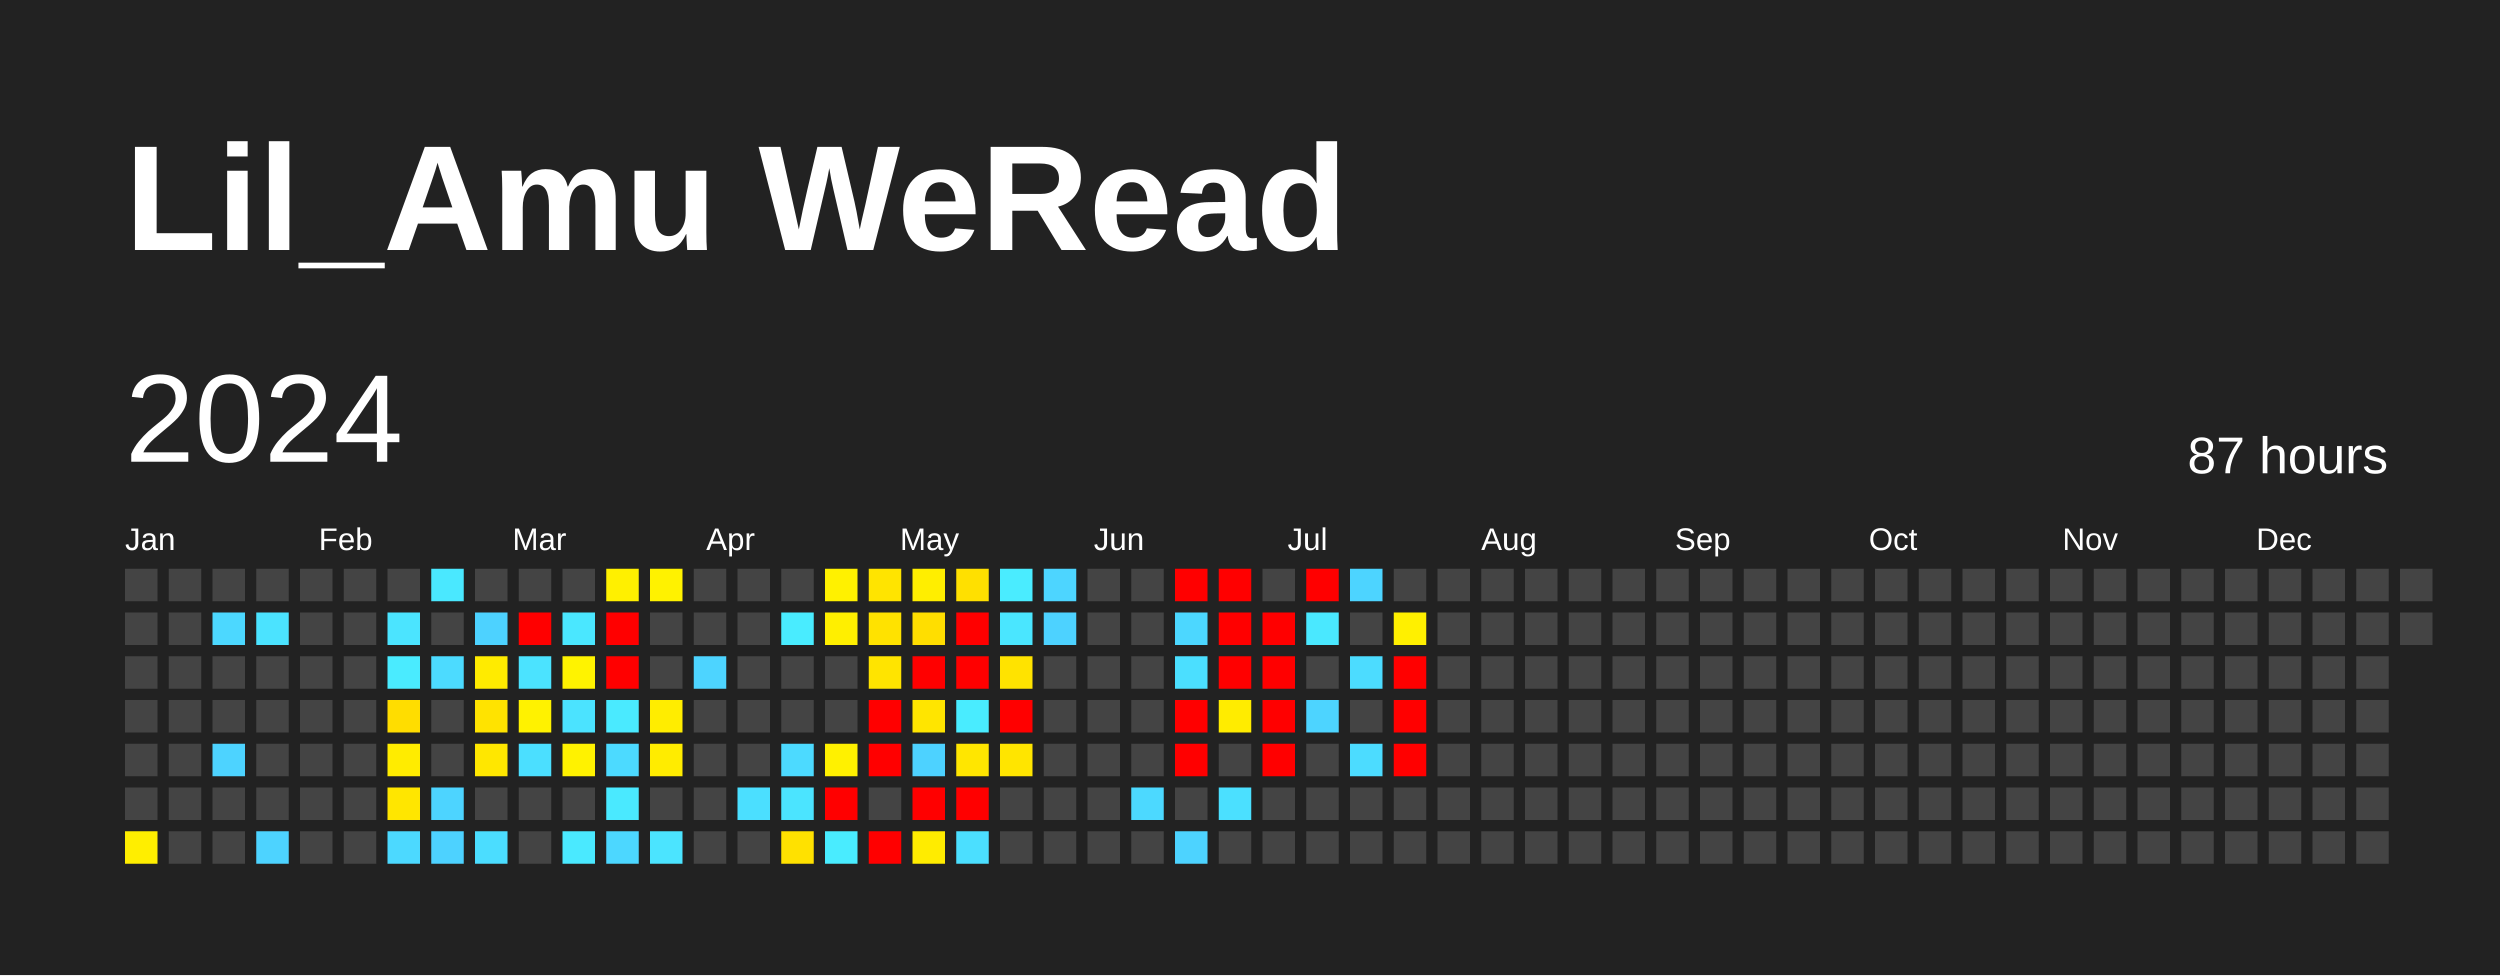
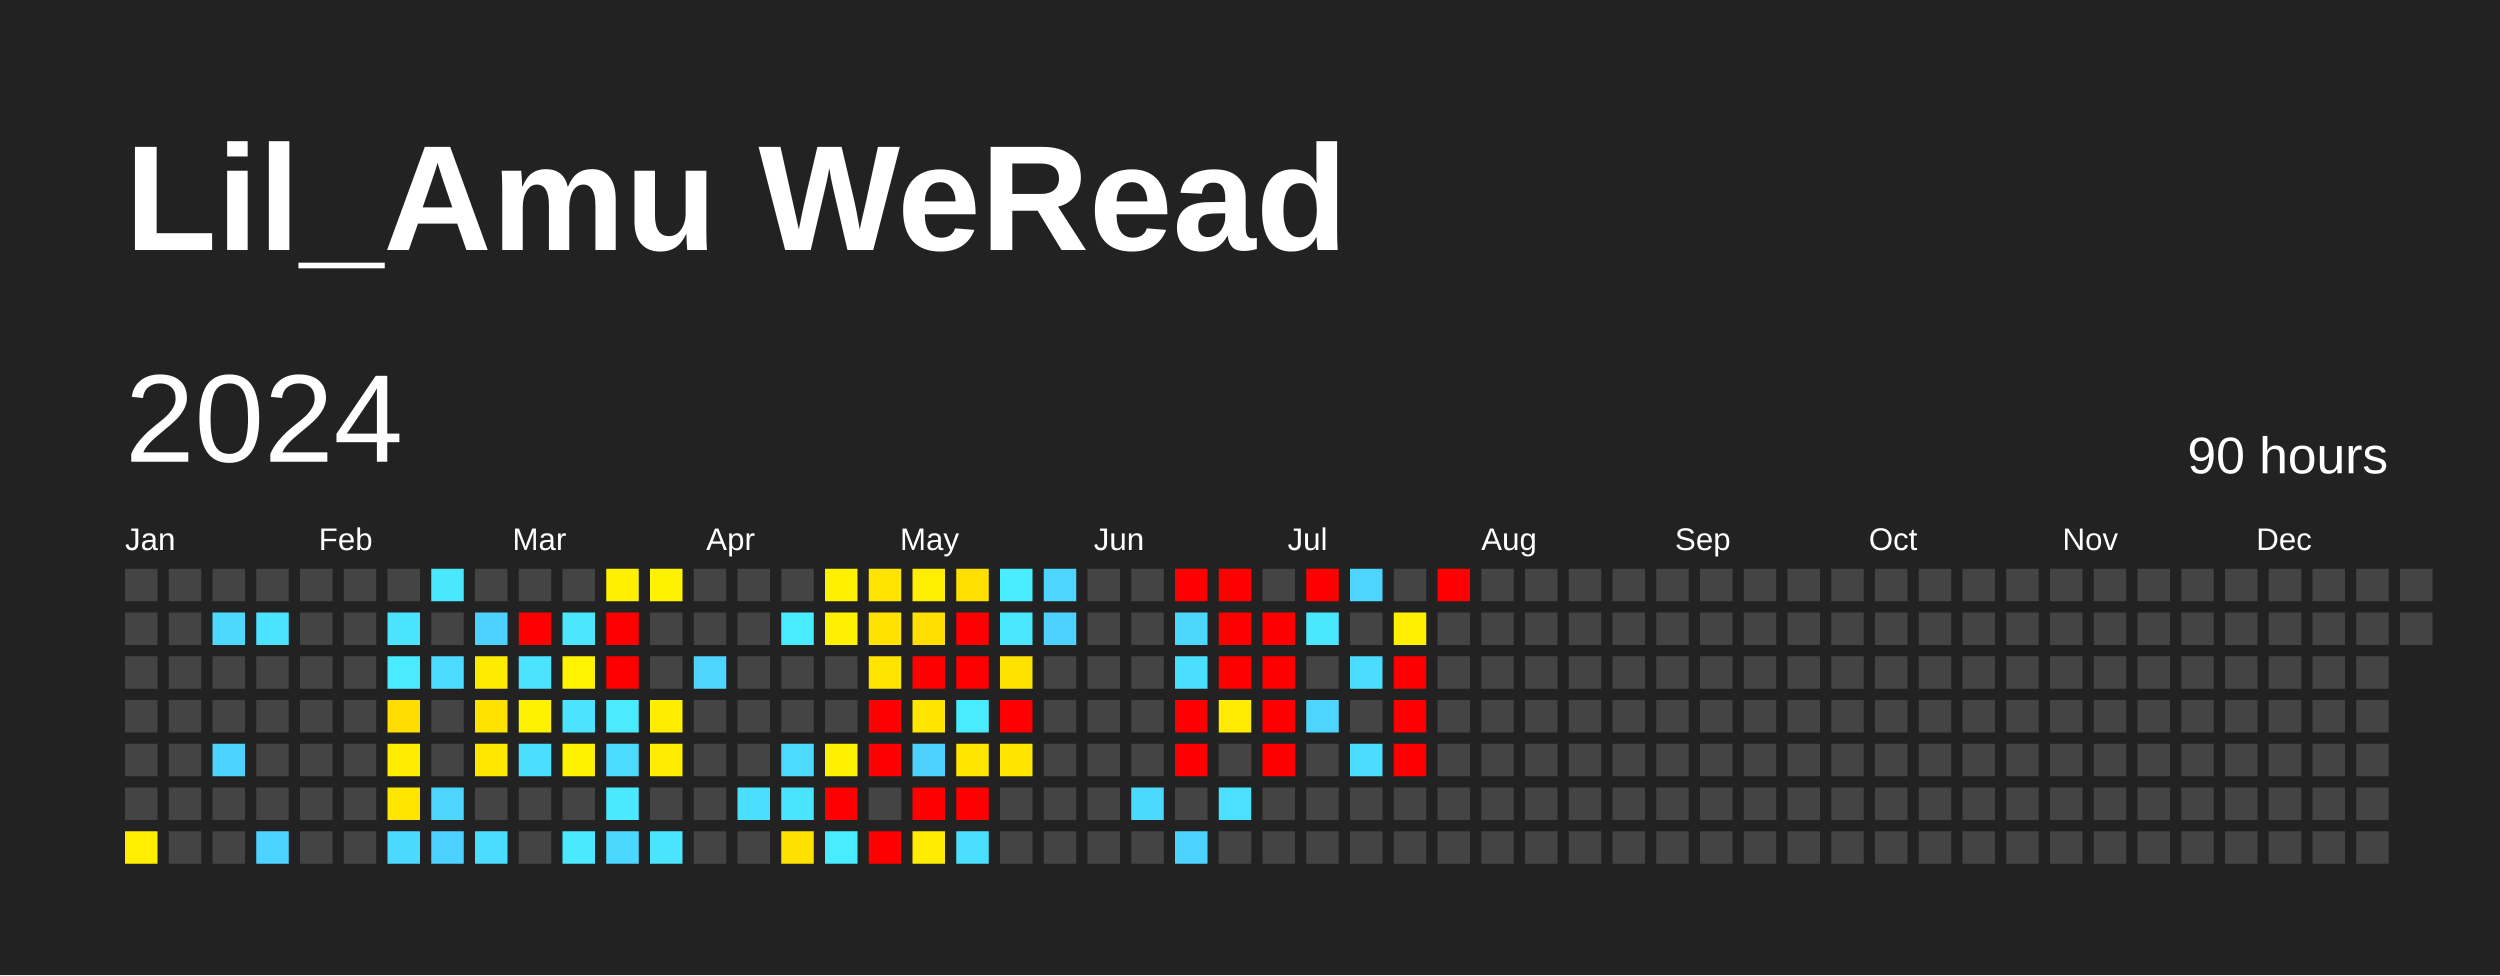
<svg xmlns="http://www.w3.org/2000/svg" baseProfile="full" height="78mm" version="1.1" viewBox="0,0,200,78" width="200mm">
  <defs />
  <rect fill="#222222" height="78" width="200" x="0" y="0" />
  <text fill="#FFFFFF" style="font-size:12px; font-family:Arial; font-weight:bold;" x="10" y="20">Lil_Amu WeRead</text>
  <text dominant-baseline="hanging" fill="#FFFFFF" style="font-size:10.0px; font-family:Arial;" x="10" y="30">2024</text>
-   <text dominant-baseline="hanging" fill="#FFFFFF" style="font-size:4.125px; font-family:Arial;" x="175" y="35">87 hours</text>
+   <text dominant-baseline="hanging" fill="#FFFFFF" style="font-size:4.125px; font-family:Arial;" x="175" y="35">90 hours</text>
  <text fill="#FFFFFF" style="font-size:2.5px; font-family:Arial" x="10.0" y="44">Jan</text>
  <text fill="#FFFFFF" style="font-size:2.5px; font-family:Arial" x="25.5" y="44">Feb</text>
  <text fill="#FFFFFF" style="font-size:2.5px; font-family:Arial" x="41.0" y="44">Mar</text>
  <text fill="#FFFFFF" style="font-size:2.5px; font-family:Arial" x="56.5" y="44">Apr</text>
  <text fill="#FFFFFF" style="font-size:2.5px; font-family:Arial" x="72.0" y="44">May</text>
  <text fill="#FFFFFF" style="font-size:2.5px; font-family:Arial" x="87.5" y="44">Jun</text>
  <text fill="#FFFFFF" style="font-size:2.5px; font-family:Arial" x="103.0" y="44">Jul</text>
  <text fill="#FFFFFF" style="font-size:2.5px; font-family:Arial" x="118.5" y="44">Aug</text>
  <text fill="#FFFFFF" style="font-size:2.5px; font-family:Arial" x="134.0" y="44">Sep</text>
  <text fill="#FFFFFF" style="font-size:2.5px; font-family:Arial" x="149.5" y="44">Oct</text>
  <text fill="#FFFFFF" style="font-size:2.5px; font-family:Arial" x="165.0" y="44">Nov</text>
  <text fill="#FFFFFF" style="font-size:2.5px; font-family:Arial" x="180.5" y="44">Dec</text>
  <rect fill="#444444" height="2.6" width="2.6" x="10.0" y="45.5" />
  <rect fill="#444444" height="2.6" width="2.6" x="10.0" y="49.0" />
  <rect fill="#444444" height="2.6" width="2.6" x="10.0" y="52.5" />
  <rect fill="#444444" height="2.6" width="2.6" x="10.0" y="56.0" />
  <rect fill="#444444" height="2.6" width="2.6" x="10.0" y="59.5" />
  <rect fill="#444444" height="2.6" width="2.6" x="10.0" y="63.0" />
  <rect fill="#ffee00" height="2.6" width="2.6" x="10.0" y="66.5" />
  <rect fill="#444444" height="2.6" width="2.6" x="13.5" y="45.5" />
  <rect fill="#444444" height="2.6" width="2.6" x="13.5" y="49.0" />
  <rect fill="#444444" height="2.6" width="2.6" x="13.5" y="52.5" />
  <rect fill="#444444" height="2.6" width="2.6" x="13.5" y="56.0" />
  <rect fill="#444444" height="2.6" width="2.6" x="13.5" y="59.5" />
  <rect fill="#444444" height="2.6" width="2.6" x="13.5" y="63.0" />
  <rect fill="#444444" height="2.6" width="2.6" x="13.5" y="66.5" />
  <rect fill="#444444" height="2.6" width="2.6" x="17.0" y="45.5" />
  <rect fill="#4cd8ff" height="2.6" width="2.6" x="17.0" y="49.0" />
  <rect fill="#444444" height="2.6" width="2.6" x="17.0" y="52.5" />
  <rect fill="#444444" height="2.6" width="2.6" x="17.0" y="56.0" />
  <rect fill="#4dd3ff" height="2.6" width="2.6" x="17.0" y="59.5" />
  <rect fill="#444444" height="2.6" width="2.6" x="17.0" y="63.0" />
  <rect fill="#444444" height="2.6" width="2.6" x="17.0" y="66.5" />
  <rect fill="#444444" height="2.6" width="2.6" x="20.5" y="45.5" />
  <rect fill="#4be3ff" height="2.6" width="2.6" x="20.5" y="49.0" />
  <rect fill="#444444" height="2.6" width="2.6" x="20.5" y="52.5" />
  <rect fill="#444444" height="2.6" width="2.6" x="20.5" y="56.0" />
  <rect fill="#444444" height="2.6" width="2.6" x="20.5" y="59.5" />
  <rect fill="#444444" height="2.6" width="2.6" x="20.5" y="63.0" />
  <rect fill="#4dd3ff" height="2.6" width="2.6" x="20.5" y="66.5" />
  <rect fill="#444444" height="2.6" width="2.6" x="24.0" y="45.5" />
  <rect fill="#444444" height="2.6" width="2.6" x="24.0" y="49.0" />
  <rect fill="#444444" height="2.6" width="2.6" x="24.0" y="52.5" />
  <rect fill="#444444" height="2.6" width="2.6" x="24.0" y="56.0" />
  <rect fill="#444444" height="2.6" width="2.6" x="24.0" y="59.5" />
  <rect fill="#444444" height="2.6" width="2.6" x="24.0" y="63.0" />
  <rect fill="#444444" height="2.6" width="2.6" x="24.0" y="66.5" />
  <rect fill="#444444" height="2.6" width="2.6" x="27.5" y="45.5" />
  <rect fill="#444444" height="2.6" width="2.6" x="27.5" y="49.0" />
  <rect fill="#444444" height="2.6" width="2.6" x="27.5" y="52.5" />
  <rect fill="#444444" height="2.6" width="2.6" x="27.5" y="56.0" />
  <rect fill="#444444" height="2.6" width="2.6" x="27.5" y="59.5" />
  <rect fill="#444444" height="2.6" width="2.6" x="27.5" y="63.0" />
  <rect fill="#444444" height="2.6" width="2.6" x="27.5" y="66.5" />
  <rect fill="#444444" height="2.6" width="2.6" x="31.0" y="45.5" />
  <rect fill="#4be4ff" height="2.6" width="2.6" x="31.0" y="49.0" />
  <rect fill="#4aebff" height="2.6" width="2.6" x="31.0" y="52.5" />
  <rect fill="#ffdd00" height="2.6" width="2.6" x="31.0" y="56.0" />
  <rect fill="#ffec00" height="2.6" width="2.6" x="31.0" y="59.5" />
  <rect fill="#ffe600" height="2.6" width="2.6" x="31.0" y="63.0" />
  <rect fill="#4cd9ff" height="2.6" width="2.6" x="31.0" y="66.5" />
  <rect fill="#4ae8ff" height="2.6" width="2.6" x="34.5" y="45.5" />
  <rect fill="#444444" height="2.6" width="2.6" x="34.5" y="49.0" />
  <rect fill="#4cdbff" height="2.6" width="2.6" x="34.5" y="52.5" />
  <rect fill="#444444" height="2.6" width="2.6" x="34.5" y="56.0" />
  <rect fill="#444444" height="2.6" width="2.6" x="34.5" y="59.5" />
  <rect fill="#4dd4ff" height="2.6" width="2.6" x="34.5" y="63.0" />
  <rect fill="#4dd2ff" height="2.6" width="2.6" x="34.5" y="66.5" />
  <rect fill="#444444" height="2.6" width="2.6" x="38.0" y="45.5" />
  <rect fill="#4dd2ff" height="2.6" width="2.6" x="38.0" y="49.0" />
  <rect fill="#ffeb00" height="2.6" width="2.6" x="38.0" y="52.5" />
  <rect fill="#ffe300" height="2.6" width="2.6" x="38.0" y="56.0" />
  <rect fill="#ffe700" height="2.6" width="2.6" x="38.0" y="59.5" />
  <rect fill="#444444" height="2.6" width="2.6" x="38.0" y="63.0" />
  <rect fill="#4bddff" height="2.6" width="2.6" x="38.0" y="66.5" />
  <rect fill="#444444" height="2.6" width="2.6" x="41.5" y="45.5" />
  <rect fill="red" height="2.6" width="2.6" x="41.5" y="49.0" />
  <rect fill="#4be3ff" height="2.6" width="2.6" x="41.5" y="52.5" />
  <rect fill="#fff200" height="2.6" width="2.6" x="41.5" y="56.0" />
  <rect fill="#4bdfff" height="2.6" width="2.6" x="41.5" y="59.5" />
  <rect fill="#444444" height="2.6" width="2.6" x="41.5" y="63.0" />
  <rect fill="#444444" height="2.6" width="2.6" x="41.5" y="66.5" />
  <rect fill="#444444" height="2.6" width="2.6" x="45.0" y="45.5" />
  <rect fill="#4ae7ff" height="2.6" width="2.6" x="45.0" y="49.0" />
  <rect fill="#fff300" height="2.6" width="2.6" x="45.0" y="52.5" />
  <rect fill="#4be3ff" height="2.6" width="2.6" x="45.0" y="56.0" />
  <rect fill="#fff200" height="2.6" width="2.6" x="45.0" y="59.5" />
  <rect fill="#444444" height="2.6" width="2.6" x="45.0" y="63.0" />
  <rect fill="#4ae9ff" height="2.6" width="2.6" x="45.0" y="66.5" />
  <rect fill="#fff000" height="2.6" width="2.6" x="48.5" y="45.5" />
  <rect fill="red" height="2.6" width="2.6" x="48.5" y="49.0" />
  <rect fill="red" height="2.6" width="2.6" x="48.5" y="52.5" />
  <rect fill="#4aeaff" height="2.6" width="2.6" x="48.5" y="56.0" />
  <rect fill="#4cdaff" height="2.6" width="2.6" x="48.5" y="59.5" />
  <rect fill="#4ae9ff" height="2.6" width="2.6" x="48.5" y="63.0" />
  <rect fill="#4cd7ff" height="2.6" width="2.6" x="48.5" y="66.5" />
  <rect fill="#fff200" height="2.6" width="2.6" x="52.0" y="45.5" />
  <rect fill="#444444" height="2.6" width="2.6" x="52.0" y="49.0" />
  <rect fill="#444444" height="2.6" width="2.6" x="52.0" y="52.5" />
  <rect fill="#ffed00" height="2.6" width="2.6" x="52.0" y="56.0" />
  <rect fill="#ffec00" height="2.6" width="2.6" x="52.0" y="59.5" />
  <rect fill="#444444" height="2.6" width="2.6" x="52.0" y="63.0" />
  <rect fill="#4be4ff" height="2.6" width="2.6" x="52.0" y="66.5" />
  <rect fill="#444444" height="2.6" width="2.6" x="55.5" y="45.5" />
  <rect fill="#444444" height="2.6" width="2.6" x="55.5" y="49.0" />
  <rect fill="#4dd4ff" height="2.6" width="2.6" x="55.5" y="52.5" />
  <rect fill="#444444" height="2.6" width="2.6" x="55.5" y="56.0" />
  <rect fill="#444444" height="2.6" width="2.6" x="55.5" y="59.5" />
  <rect fill="#444444" height="2.6" width="2.6" x="55.5" y="63.0" />
  <rect fill="#444444" height="2.6" width="2.6" x="55.5" y="66.5" />
  <rect fill="#444444" height="2.6" width="2.6" x="59.0" y="45.5" />
  <rect fill="#444444" height="2.6" width="2.6" x="59.0" y="49.0" />
  <rect fill="#444444" height="2.6" width="2.6" x="59.0" y="52.5" />
  <rect fill="#444444" height="2.6" width="2.6" x="59.0" y="56.0" />
  <rect fill="#444444" height="2.6" width="2.6" x="59.0" y="59.5" />
  <rect fill="#4bdfff" height="2.6" width="2.6" x="59.0" y="63.0" />
  <rect fill="#444444" height="2.6" width="2.6" x="59.0" y="66.5" />
  <rect fill="#444444" height="2.6" width="2.6" x="62.5" y="45.5" />
  <rect fill="#49ecff" height="2.6" width="2.6" x="62.5" y="49.0" />
  <rect fill="#444444" height="2.6" width="2.6" x="62.5" y="52.5" />
  <rect fill="#444444" height="2.6" width="2.6" x="62.5" y="56.0" />
  <rect fill="#4cdaff" height="2.6" width="2.6" x="62.5" y="59.5" />
  <rect fill="#4be4ff" height="2.6" width="2.6" x="62.5" y="63.0" />
  <rect fill="#ffe100" height="2.6" width="2.6" x="62.5" y="66.5" />
  <rect fill="#fff100" height="2.6" width="2.6" x="66.0" y="45.5" />
  <rect fill="#ffef00" height="2.6" width="2.6" x="66.0" y="49.0" />
  <rect fill="#444444" height="2.6" width="2.6" x="66.0" y="52.5" />
  <rect fill="#444444" height="2.6" width="2.6" x="66.0" y="56.0" />
  <rect fill="#fff100" height="2.6" width="2.6" x="66.0" y="59.5" />
  <rect fill="red" height="2.6" width="2.6" x="66.0" y="63.0" />
  <rect fill="#49ecff" height="2.6" width="2.6" x="66.0" y="66.5" />
  <rect fill="#ffe400" height="2.6" width="2.6" x="69.5" y="45.5" />
  <rect fill="#ffe200" height="2.6" width="2.6" x="69.5" y="49.0" />
  <rect fill="#ffe400" height="2.6" width="2.6" x="69.5" y="52.5" />
  <rect fill="red" height="2.6" width="2.6" x="69.5" y="56.0" />
  <rect fill="red" height="2.6" width="2.6" x="69.5" y="59.5" />
  <rect fill="#444444" height="2.6" width="2.6" x="69.5" y="63.0" />
  <rect fill="red" height="2.6" width="2.6" x="69.5" y="66.5" />
  <rect fill="#ffee00" height="2.6" width="2.6" x="73.0" y="45.5" />
  <rect fill="#ffde00" height="2.6" width="2.6" x="73.0" y="49.0" />
  <rect fill="red" height="2.6" width="2.6" x="73.0" y="52.5" />
  <rect fill="#ffe500" height="2.6" width="2.6" x="73.0" y="56.0" />
  <rect fill="#4dd2ff" height="2.6" width="2.6" x="73.0" y="59.5" />
  <rect fill="red" height="2.6" width="2.6" x="73.0" y="63.0" />
  <rect fill="#ffec00" height="2.6" width="2.6" x="73.0" y="66.5" />
  <rect fill="#ffe000" height="2.6" width="2.6" x="76.5" y="45.5" />
  <rect fill="red" height="2.6" width="2.6" x="76.5" y="49.0" />
  <rect fill="red" height="2.6" width="2.6" x="76.5" y="52.5" />
  <rect fill="#49ecff" height="2.6" width="2.6" x="76.5" y="56.0" />
  <rect fill="#ffe600" height="2.6" width="2.6" x="76.5" y="59.5" />
  <rect fill="red" height="2.6" width="2.6" x="76.5" y="63.0" />
  <rect fill="#4bdfff" height="2.6" width="2.6" x="76.5" y="66.5" />
  <rect fill="#4aecff" height="2.6" width="2.6" x="80.0" y="45.5" />
  <rect fill="#4ae6ff" height="2.6" width="2.6" x="80.0" y="49.0" />
  <rect fill="#ffe300" height="2.6" width="2.6" x="80.0" y="52.5" />
  <rect fill="red" height="2.6" width="2.6" x="80.0" y="56.0" />
  <rect fill="#ffe500" height="2.6" width="2.6" x="80.0" y="59.5" />
  <rect fill="#444444" height="2.6" width="2.6" x="80.0" y="63.0" />
  <rect fill="#444444" height="2.6" width="2.6" x="80.0" y="66.5" />
  <rect fill="#4dd5ff" height="2.6" width="2.6" x="83.5" y="45.5" />
  <rect fill="#4dd2ff" height="2.6" width="2.6" x="83.5" y="49.0" />
  <rect fill="#444444" height="2.6" width="2.6" x="83.5" y="52.5" />
  <rect fill="#444444" height="2.6" width="2.6" x="83.5" y="56.0" />
  <rect fill="#444444" height="2.6" width="2.6" x="83.5" y="59.5" />
  <rect fill="#444444" height="2.6" width="2.6" x="83.5" y="63.0" />
  <rect fill="#444444" height="2.6" width="2.6" x="83.5" y="66.5" />
  <rect fill="#444444" height="2.6" width="2.6" x="87.0" y="45.5" />
  <rect fill="#444444" height="2.6" width="2.6" x="87.0" y="49.0" />
  <rect fill="#444444" height="2.6" width="2.6" x="87.0" y="52.5" />
  <rect fill="#444444" height="2.6" width="2.6" x="87.0" y="56.0" />
  <rect fill="#444444" height="2.6" width="2.6" x="87.0" y="59.5" />
  <rect fill="#444444" height="2.6" width="2.6" x="87.0" y="63.0" />
  <rect fill="#444444" height="2.6" width="2.6" x="87.0" y="66.5" />
  <rect fill="#444444" height="2.6" width="2.6" x="90.5" y="45.5" />
  <rect fill="#444444" height="2.6" width="2.6" x="90.5" y="49.0" />
  <rect fill="#444444" height="2.6" width="2.6" x="90.5" y="52.5" />
  <rect fill="#444444" height="2.6" width="2.6" x="90.5" y="56.0" />
  <rect fill="#444444" height="2.6" width="2.6" x="90.5" y="59.5" />
  <rect fill="#4cd9ff" height="2.6" width="2.6" x="90.5" y="63.0" />
  <rect fill="#444444" height="2.6" width="2.6" x="90.5" y="66.5" />
  <rect fill="red" height="2.6" width="2.6" x="94.0" y="45.5" />
  <rect fill="#4cd7ff" height="2.6" width="2.6" x="94.0" y="49.0" />
  <rect fill="#4bdfff" height="2.6" width="2.6" x="94.0" y="52.5" />
  <rect fill="red" height="2.6" width="2.6" x="94.0" y="56.0" />
  <rect fill="red" height="2.6" width="2.6" x="94.0" y="59.5" />
  <rect fill="#444444" height="2.6" width="2.6" x="94.0" y="63.0" />
  <rect fill="#4dd3ff" height="2.6" width="2.6" x="94.0" y="66.5" />
  <rect fill="red" height="2.6" width="2.6" x="97.5" y="45.5" />
  <rect fill="red" height="2.6" width="2.6" x="97.5" y="49.0" />
  <rect fill="red" height="2.6" width="2.6" x="97.5" y="52.5" />
  <rect fill="#ffec00" height="2.6" width="2.6" x="97.5" y="56.0" />
  <rect fill="#444444" height="2.6" width="2.6" x="97.5" y="59.5" />
  <rect fill="#4be0ff" height="2.6" width="2.6" x="97.5" y="63.0" />
  <rect fill="#444444" height="2.6" width="2.6" x="97.5" y="66.5" />
  <rect fill="#444444" height="2.6" width="2.6" x="101.0" y="45.5" />
  <rect fill="red" height="2.6" width="2.6" x="101.0" y="49.0" />
  <rect fill="red" height="2.6" width="2.6" x="101.0" y="52.5" />
  <rect fill="red" height="2.6" width="2.6" x="101.0" y="56.0" />
  <rect fill="red" height="2.6" width="2.6" x="101.0" y="59.5" />
  <rect fill="#444444" height="2.6" width="2.6" x="101.0" y="63.0" />
  <rect fill="#444444" height="2.6" width="2.6" x="101.0" y="66.5" />
  <rect fill="red" height="2.6" width="2.6" x="104.5" y="45.5" />
  <rect fill="#4ae8ff" height="2.6" width="2.6" x="104.5" y="49.0" />
  <rect fill="#444444" height="2.6" width="2.6" x="104.5" y="52.5" />
  <rect fill="#4dd4ff" height="2.6" width="2.6" x="104.5" y="56.0" />
  <rect fill="#444444" height="2.6" width="2.6" x="104.5" y="59.5" />
  <rect fill="#444444" height="2.6" width="2.6" x="104.5" y="63.0" />
  <rect fill="#444444" height="2.6" width="2.6" x="104.5" y="66.5" />
  <rect fill="#4dd4ff" height="2.6" width="2.6" x="108.0" y="45.5" />
  <rect fill="#444444" height="2.6" width="2.6" x="108.0" y="49.0" />
  <rect fill="#4cdcff" height="2.6" width="2.6" x="108.0" y="52.5" />
  <rect fill="#444444" height="2.6" width="2.6" x="108.0" y="56.0" />
  <rect fill="#4cdcff" height="2.6" width="2.6" x="108.0" y="59.5" />
  <rect fill="#444444" height="2.6" width="2.6" x="108.0" y="63.0" />
  <rect fill="#444444" height="2.6" width="2.6" x="108.0" y="66.5" />
  <rect fill="#444444" height="2.6" width="2.6" x="111.5" y="45.5" />
  <rect fill="#fff000" height="2.6" width="2.6" x="111.5" y="49.0" />
  <rect fill="red" height="2.6" width="2.6" x="111.5" y="52.5" />
  <rect fill="red" height="2.6" width="2.6" x="111.5" y="56.0" />
  <rect fill="red" height="2.6" width="2.6" x="111.5" y="59.5" />
  <rect fill="#444444" height="2.6" width="2.6" x="111.5" y="63.0" />
  <rect fill="#444444" height="2.6" width="2.6" x="111.5" y="66.5" />
-   <rect fill="#444444" height="2.6" width="2.6" x="115.0" y="45.5" />
+   <rect fill="red" height="2.6" width="2.6" x="115.0" y="45.5" />
  <rect fill="#444444" height="2.6" width="2.6" x="115.0" y="49.0" />
  <rect fill="#444444" height="2.6" width="2.6" x="115.0" y="52.5" />
  <rect fill="#444444" height="2.6" width="2.6" x="115.0" y="56.0" />
  <rect fill="#444444" height="2.6" width="2.6" x="115.0" y="59.5" />
  <rect fill="#444444" height="2.6" width="2.6" x="115.0" y="63.0" />
  <rect fill="#444444" height="2.6" width="2.6" x="115.0" y="66.5" />
  <rect fill="#444444" height="2.6" width="2.6" x="118.5" y="45.5" />
  <rect fill="#444444" height="2.6" width="2.6" x="118.5" y="49.0" />
  <rect fill="#444444" height="2.6" width="2.6" x="118.5" y="52.5" />
  <rect fill="#444444" height="2.6" width="2.6" x="118.5" y="56.0" />
  <rect fill="#444444" height="2.6" width="2.6" x="118.5" y="59.5" />
  <rect fill="#444444" height="2.6" width="2.6" x="118.5" y="63.0" />
  <rect fill="#444444" height="2.6" width="2.6" x="118.5" y="66.5" />
  <rect fill="#444444" height="2.6" width="2.6" x="122.0" y="45.5" />
  <rect fill="#444444" height="2.6" width="2.6" x="122.0" y="49.0" />
  <rect fill="#444444" height="2.6" width="2.6" x="122.0" y="52.5" />
  <rect fill="#444444" height="2.6" width="2.6" x="122.0" y="56.0" />
  <rect fill="#444444" height="2.6" width="2.6" x="122.0" y="59.5" />
  <rect fill="#444444" height="2.6" width="2.6" x="122.0" y="63.0" />
  <rect fill="#444444" height="2.6" width="2.6" x="122.0" y="66.5" />
  <rect fill="#444444" height="2.6" width="2.6" x="125.5" y="45.5" />
  <rect fill="#444444" height="2.6" width="2.6" x="125.5" y="49.0" />
  <rect fill="#444444" height="2.6" width="2.6" x="125.5" y="52.5" />
  <rect fill="#444444" height="2.6" width="2.6" x="125.5" y="56.0" />
  <rect fill="#444444" height="2.6" width="2.6" x="125.5" y="59.5" />
  <rect fill="#444444" height="2.6" width="2.6" x="125.5" y="63.0" />
  <rect fill="#444444" height="2.6" width="2.6" x="125.5" y="66.5" />
  <rect fill="#444444" height="2.6" width="2.6" x="129.0" y="45.5" />
  <rect fill="#444444" height="2.6" width="2.6" x="129.0" y="49.0" />
  <rect fill="#444444" height="2.6" width="2.6" x="129.0" y="52.5" />
  <rect fill="#444444" height="2.6" width="2.6" x="129.0" y="56.0" />
  <rect fill="#444444" height="2.6" width="2.6" x="129.0" y="59.5" />
  <rect fill="#444444" height="2.6" width="2.6" x="129.0" y="63.0" />
  <rect fill="#444444" height="2.6" width="2.6" x="129.0" y="66.5" />
  <rect fill="#444444" height="2.6" width="2.6" x="132.5" y="45.5" />
  <rect fill="#444444" height="2.6" width="2.6" x="132.5" y="49.0" />
  <rect fill="#444444" height="2.6" width="2.6" x="132.5" y="52.5" />
  <rect fill="#444444" height="2.6" width="2.6" x="132.5" y="56.0" />
  <rect fill="#444444" height="2.6" width="2.6" x="132.5" y="59.5" />
  <rect fill="#444444" height="2.6" width="2.6" x="132.5" y="63.0" />
  <rect fill="#444444" height="2.6" width="2.6" x="132.5" y="66.5" />
  <rect fill="#444444" height="2.6" width="2.6" x="136.0" y="45.5" />
  <rect fill="#444444" height="2.6" width="2.6" x="136.0" y="49.0" />
  <rect fill="#444444" height="2.6" width="2.6" x="136.0" y="52.5" />
  <rect fill="#444444" height="2.6" width="2.6" x="136.0" y="56.0" />
  <rect fill="#444444" height="2.6" width="2.6" x="136.0" y="59.5" />
  <rect fill="#444444" height="2.6" width="2.6" x="136.0" y="63.0" />
  <rect fill="#444444" height="2.6" width="2.6" x="136.0" y="66.5" />
  <rect fill="#444444" height="2.6" width="2.6" x="139.5" y="45.5" />
  <rect fill="#444444" height="2.6" width="2.6" x="139.5" y="49.0" />
  <rect fill="#444444" height="2.6" width="2.6" x="139.5" y="52.5" />
  <rect fill="#444444" height="2.6" width="2.6" x="139.5" y="56.0" />
  <rect fill="#444444" height="2.6" width="2.6" x="139.5" y="59.5" />
  <rect fill="#444444" height="2.6" width="2.6" x="139.5" y="63.0" />
  <rect fill="#444444" height="2.6" width="2.6" x="139.5" y="66.5" />
  <rect fill="#444444" height="2.6" width="2.6" x="143.0" y="45.5" />
  <rect fill="#444444" height="2.6" width="2.6" x="143.0" y="49.0" />
  <rect fill="#444444" height="2.6" width="2.6" x="143.0" y="52.5" />
  <rect fill="#444444" height="2.6" width="2.6" x="143.0" y="56.0" />
  <rect fill="#444444" height="2.6" width="2.6" x="143.0" y="59.5" />
  <rect fill="#444444" height="2.6" width="2.6" x="143.0" y="63.0" />
  <rect fill="#444444" height="2.6" width="2.6" x="143.0" y="66.5" />
  <rect fill="#444444" height="2.6" width="2.6" x="146.5" y="45.5" />
  <rect fill="#444444" height="2.6" width="2.6" x="146.5" y="49.0" />
  <rect fill="#444444" height="2.6" width="2.6" x="146.5" y="52.5" />
  <rect fill="#444444" height="2.6" width="2.6" x="146.5" y="56.0" />
  <rect fill="#444444" height="2.6" width="2.6" x="146.5" y="59.5" />
  <rect fill="#444444" height="2.6" width="2.6" x="146.5" y="63.0" />
  <rect fill="#444444" height="2.6" width="2.6" x="146.5" y="66.5" />
  <rect fill="#444444" height="2.6" width="2.6" x="150.0" y="45.5" />
  <rect fill="#444444" height="2.6" width="2.6" x="150.0" y="49.0" />
  <rect fill="#444444" height="2.6" width="2.6" x="150.0" y="52.5" />
  <rect fill="#444444" height="2.6" width="2.6" x="150.0" y="56.0" />
  <rect fill="#444444" height="2.6" width="2.6" x="150.0" y="59.5" />
  <rect fill="#444444" height="2.6" width="2.6" x="150.0" y="63.0" />
  <rect fill="#444444" height="2.6" width="2.6" x="150.0" y="66.5" />
  <rect fill="#444444" height="2.6" width="2.6" x="153.5" y="45.5" />
  <rect fill="#444444" height="2.6" width="2.6" x="153.5" y="49.0" />
  <rect fill="#444444" height="2.6" width="2.6" x="153.5" y="52.5" />
  <rect fill="#444444" height="2.6" width="2.6" x="153.5" y="56.0" />
  <rect fill="#444444" height="2.6" width="2.6" x="153.5" y="59.5" />
  <rect fill="#444444" height="2.6" width="2.6" x="153.5" y="63.0" />
  <rect fill="#444444" height="2.6" width="2.6" x="153.5" y="66.5" />
  <rect fill="#444444" height="2.6" width="2.6" x="157.0" y="45.5" />
  <rect fill="#444444" height="2.6" width="2.6" x="157.0" y="49.0" />
  <rect fill="#444444" height="2.6" width="2.6" x="157.0" y="52.5" />
  <rect fill="#444444" height="2.6" width="2.6" x="157.0" y="56.0" />
  <rect fill="#444444" height="2.6" width="2.6" x="157.0" y="59.5" />
  <rect fill="#444444" height="2.6" width="2.6" x="157.0" y="63.0" />
  <rect fill="#444444" height="2.6" width="2.6" x="157.0" y="66.5" />
  <rect fill="#444444" height="2.6" width="2.6" x="160.5" y="45.5" />
  <rect fill="#444444" height="2.6" width="2.6" x="160.5" y="49.0" />
  <rect fill="#444444" height="2.6" width="2.6" x="160.5" y="52.5" />
  <rect fill="#444444" height="2.6" width="2.6" x="160.5" y="56.0" />
  <rect fill="#444444" height="2.6" width="2.6" x="160.5" y="59.5" />
  <rect fill="#444444" height="2.6" width="2.6" x="160.5" y="63.0" />
  <rect fill="#444444" height="2.6" width="2.6" x="160.5" y="66.5" />
  <rect fill="#444444" height="2.6" width="2.6" x="164.0" y="45.5" />
  <rect fill="#444444" height="2.6" width="2.6" x="164.0" y="49.0" />
  <rect fill="#444444" height="2.6" width="2.6" x="164.0" y="52.5" />
  <rect fill="#444444" height="2.6" width="2.6" x="164.0" y="56.0" />
  <rect fill="#444444" height="2.6" width="2.6" x="164.0" y="59.5" />
  <rect fill="#444444" height="2.6" width="2.6" x="164.0" y="63.0" />
  <rect fill="#444444" height="2.6" width="2.6" x="164.0" y="66.5" />
  <rect fill="#444444" height="2.6" width="2.6" x="167.5" y="45.5" />
  <rect fill="#444444" height="2.6" width="2.6" x="167.5" y="49.0" />
  <rect fill="#444444" height="2.6" width="2.6" x="167.5" y="52.5" />
  <rect fill="#444444" height="2.6" width="2.6" x="167.5" y="56.0" />
  <rect fill="#444444" height="2.6" width="2.6" x="167.5" y="59.5" />
  <rect fill="#444444" height="2.6" width="2.6" x="167.5" y="63.0" />
  <rect fill="#444444" height="2.6" width="2.6" x="167.5" y="66.5" />
  <rect fill="#444444" height="2.6" width="2.6" x="171.0" y="45.5" />
  <rect fill="#444444" height="2.6" width="2.6" x="171.0" y="49.0" />
  <rect fill="#444444" height="2.6" width="2.6" x="171.0" y="52.5" />
  <rect fill="#444444" height="2.6" width="2.6" x="171.0" y="56.0" />
  <rect fill="#444444" height="2.6" width="2.6" x="171.0" y="59.5" />
  <rect fill="#444444" height="2.6" width="2.6" x="171.0" y="63.0" />
  <rect fill="#444444" height="2.6" width="2.6" x="171.0" y="66.5" />
  <rect fill="#444444" height="2.6" width="2.6" x="174.5" y="45.5" />
  <rect fill="#444444" height="2.6" width="2.6" x="174.5" y="49.0" />
  <rect fill="#444444" height="2.6" width="2.6" x="174.5" y="52.5" />
  <rect fill="#444444" height="2.6" width="2.6" x="174.5" y="56.0" />
  <rect fill="#444444" height="2.6" width="2.6" x="174.5" y="59.5" />
  <rect fill="#444444" height="2.6" width="2.6" x="174.5" y="63.0" />
  <rect fill="#444444" height="2.6" width="2.6" x="174.5" y="66.5" />
  <rect fill="#444444" height="2.6" width="2.6" x="178.0" y="45.5" />
  <rect fill="#444444" height="2.6" width="2.6" x="178.0" y="49.0" />
  <rect fill="#444444" height="2.6" width="2.6" x="178.0" y="52.5" />
  <rect fill="#444444" height="2.6" width="2.6" x="178.0" y="56.0" />
  <rect fill="#444444" height="2.6" width="2.6" x="178.0" y="59.5" />
  <rect fill="#444444" height="2.6" width="2.6" x="178.0" y="63.0" />
  <rect fill="#444444" height="2.6" width="2.6" x="178.0" y="66.5" />
  <rect fill="#444444" height="2.6" width="2.6" x="181.5" y="45.5" />
  <rect fill="#444444" height="2.6" width="2.6" x="181.5" y="49.0" />
  <rect fill="#444444" height="2.6" width="2.6" x="181.5" y="52.5" />
  <rect fill="#444444" height="2.6" width="2.6" x="181.5" y="56.0" />
  <rect fill="#444444" height="2.6" width="2.6" x="181.5" y="59.5" />
  <rect fill="#444444" height="2.6" width="2.6" x="181.5" y="63.0" />
  <rect fill="#444444" height="2.6" width="2.6" x="181.5" y="66.5" />
  <rect fill="#444444" height="2.6" width="2.6" x="185.0" y="45.5" />
  <rect fill="#444444" height="2.6" width="2.6" x="185.0" y="49.0" />
  <rect fill="#444444" height="2.6" width="2.6" x="185.0" y="52.5" />
  <rect fill="#444444" height="2.6" width="2.6" x="185.0" y="56.0" />
  <rect fill="#444444" height="2.6" width="2.6" x="185.0" y="59.5" />
  <rect fill="#444444" height="2.6" width="2.6" x="185.0" y="63.0" />
  <rect fill="#444444" height="2.6" width="2.6" x="185.0" y="66.5" />
  <rect fill="#444444" height="2.6" width="2.6" x="188.5" y="45.5" />
  <rect fill="#444444" height="2.6" width="2.6" x="188.5" y="49.0" />
  <rect fill="#444444" height="2.6" width="2.6" x="188.5" y="52.5" />
  <rect fill="#444444" height="2.6" width="2.6" x="188.5" y="56.0" />
  <rect fill="#444444" height="2.6" width="2.6" x="188.5" y="59.5" />
  <rect fill="#444444" height="2.6" width="2.6" x="188.5" y="63.0" />
  <rect fill="#444444" height="2.6" width="2.6" x="188.5" y="66.5" />
  <rect fill="#444444" height="2.6" width="2.6" x="192.0" y="45.5" />
  <rect fill="#444444" height="2.6" width="2.6" x="192.0" y="49.0" />
</svg>
